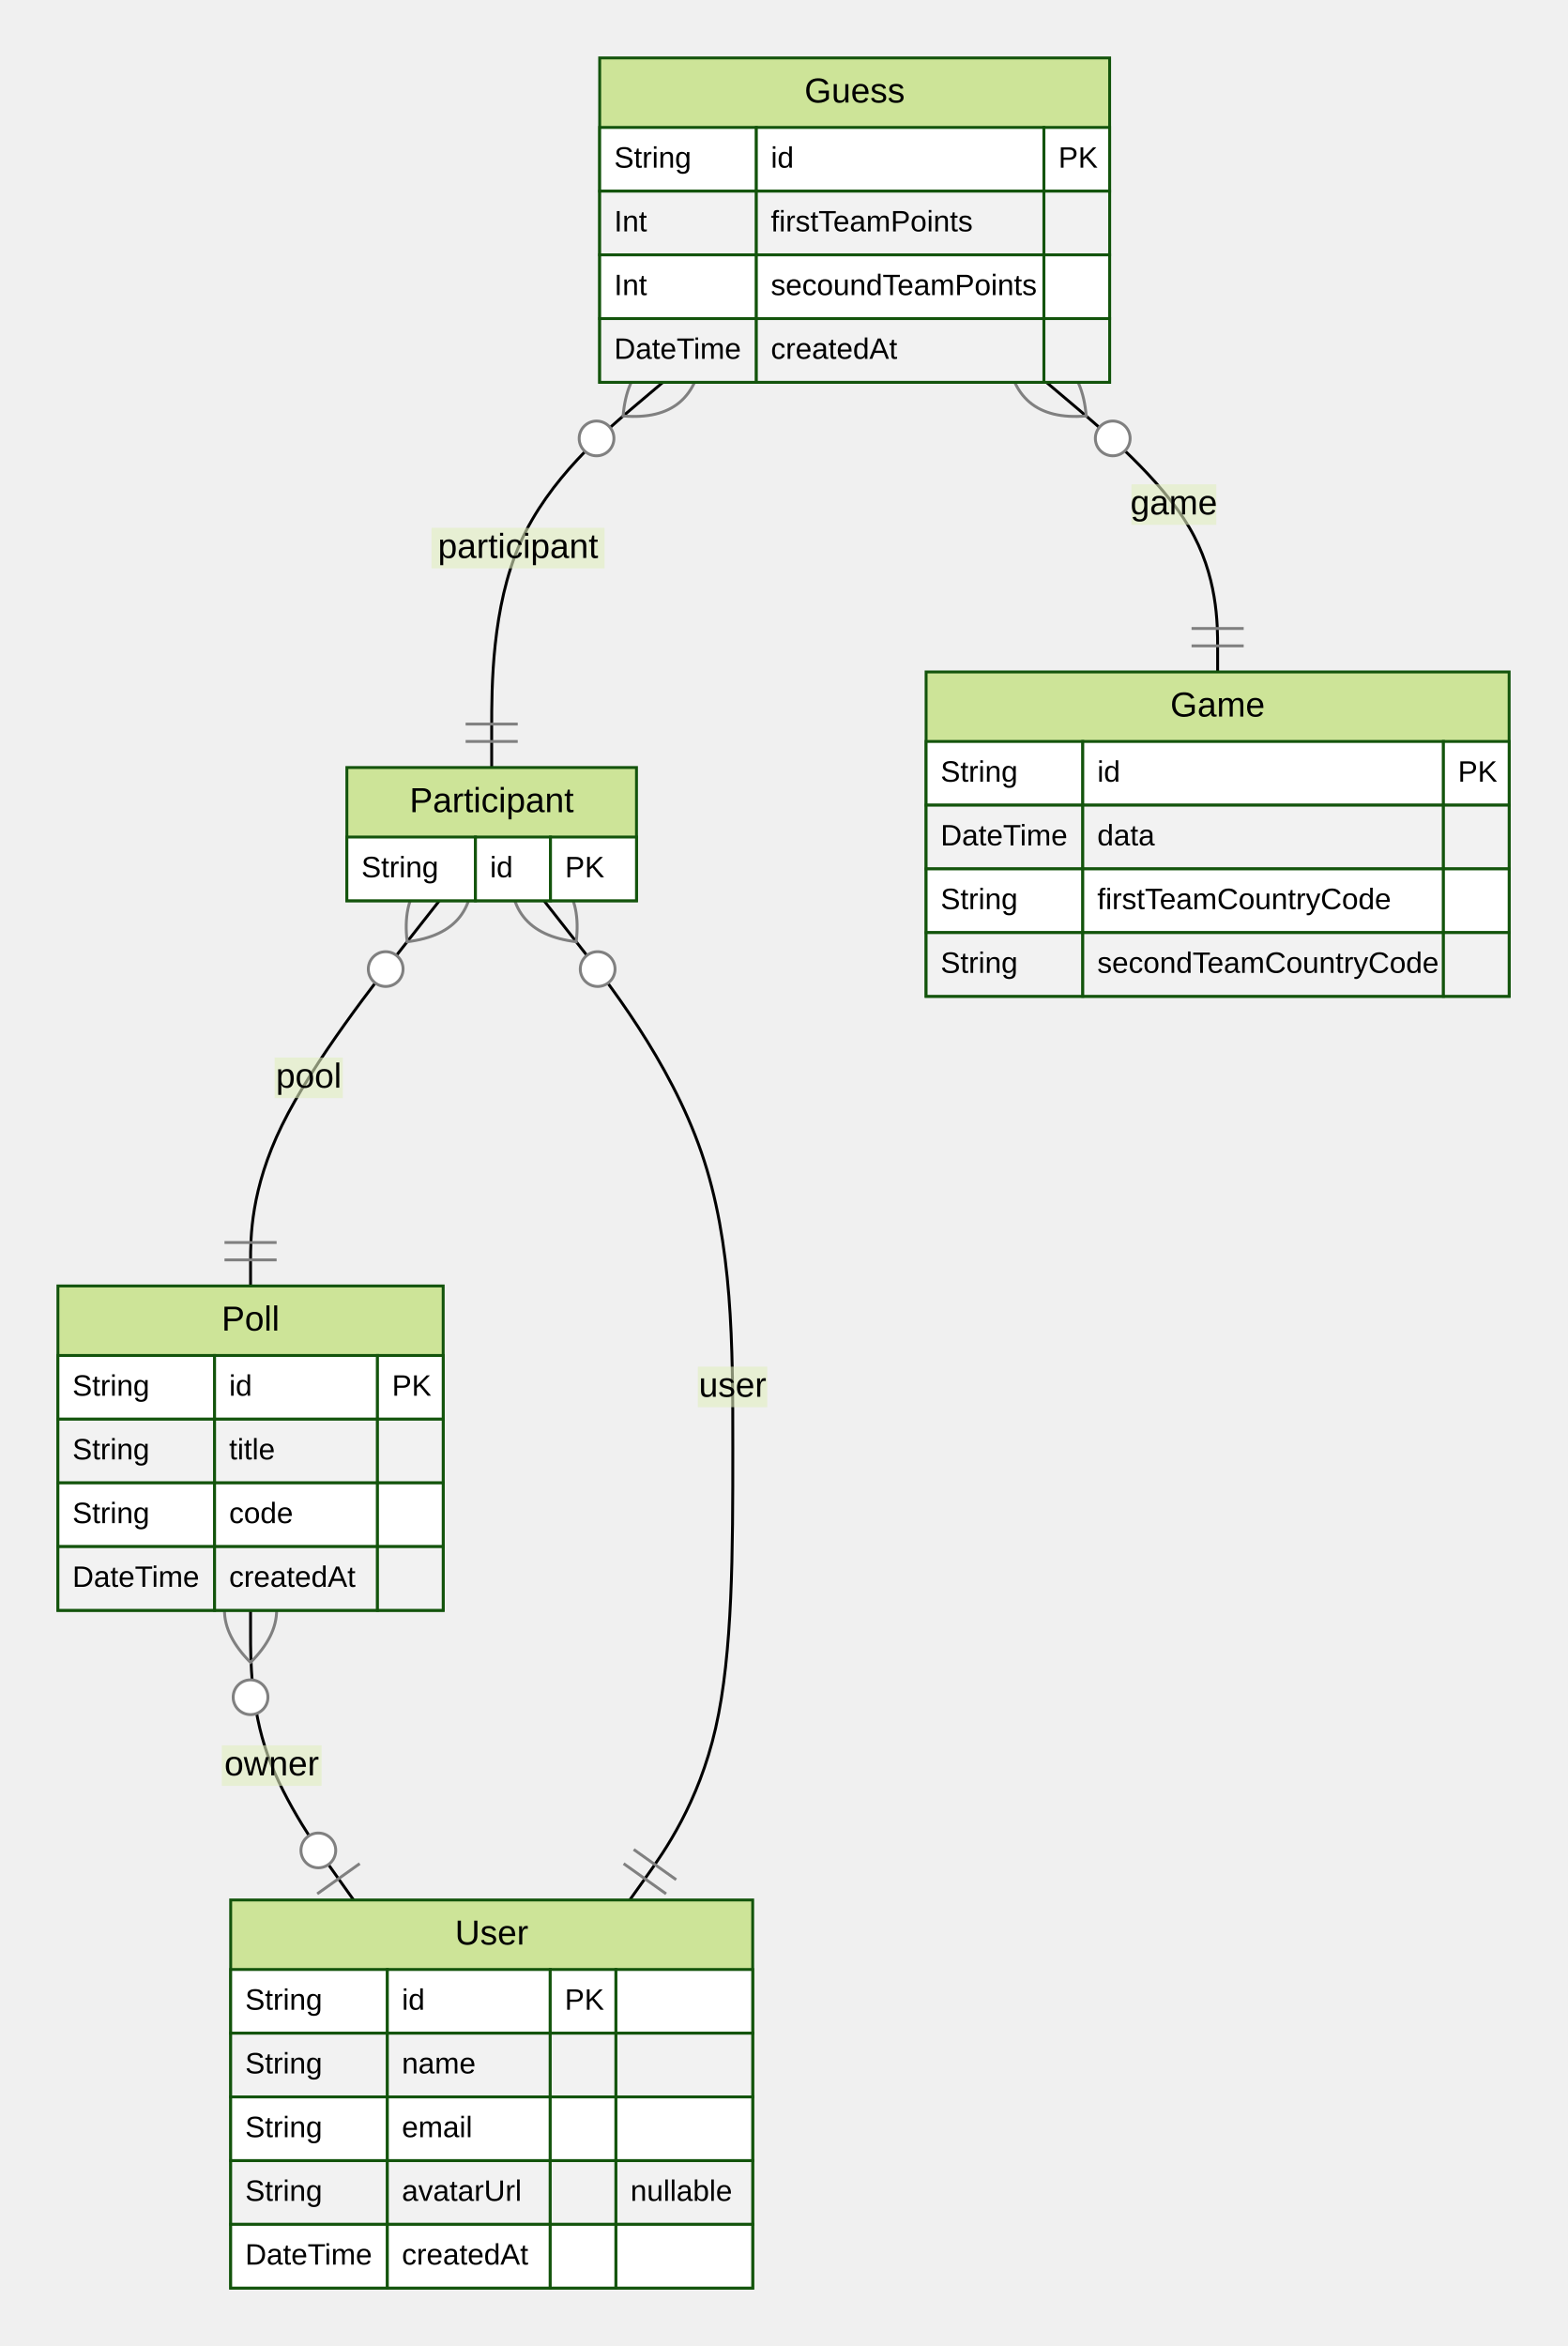
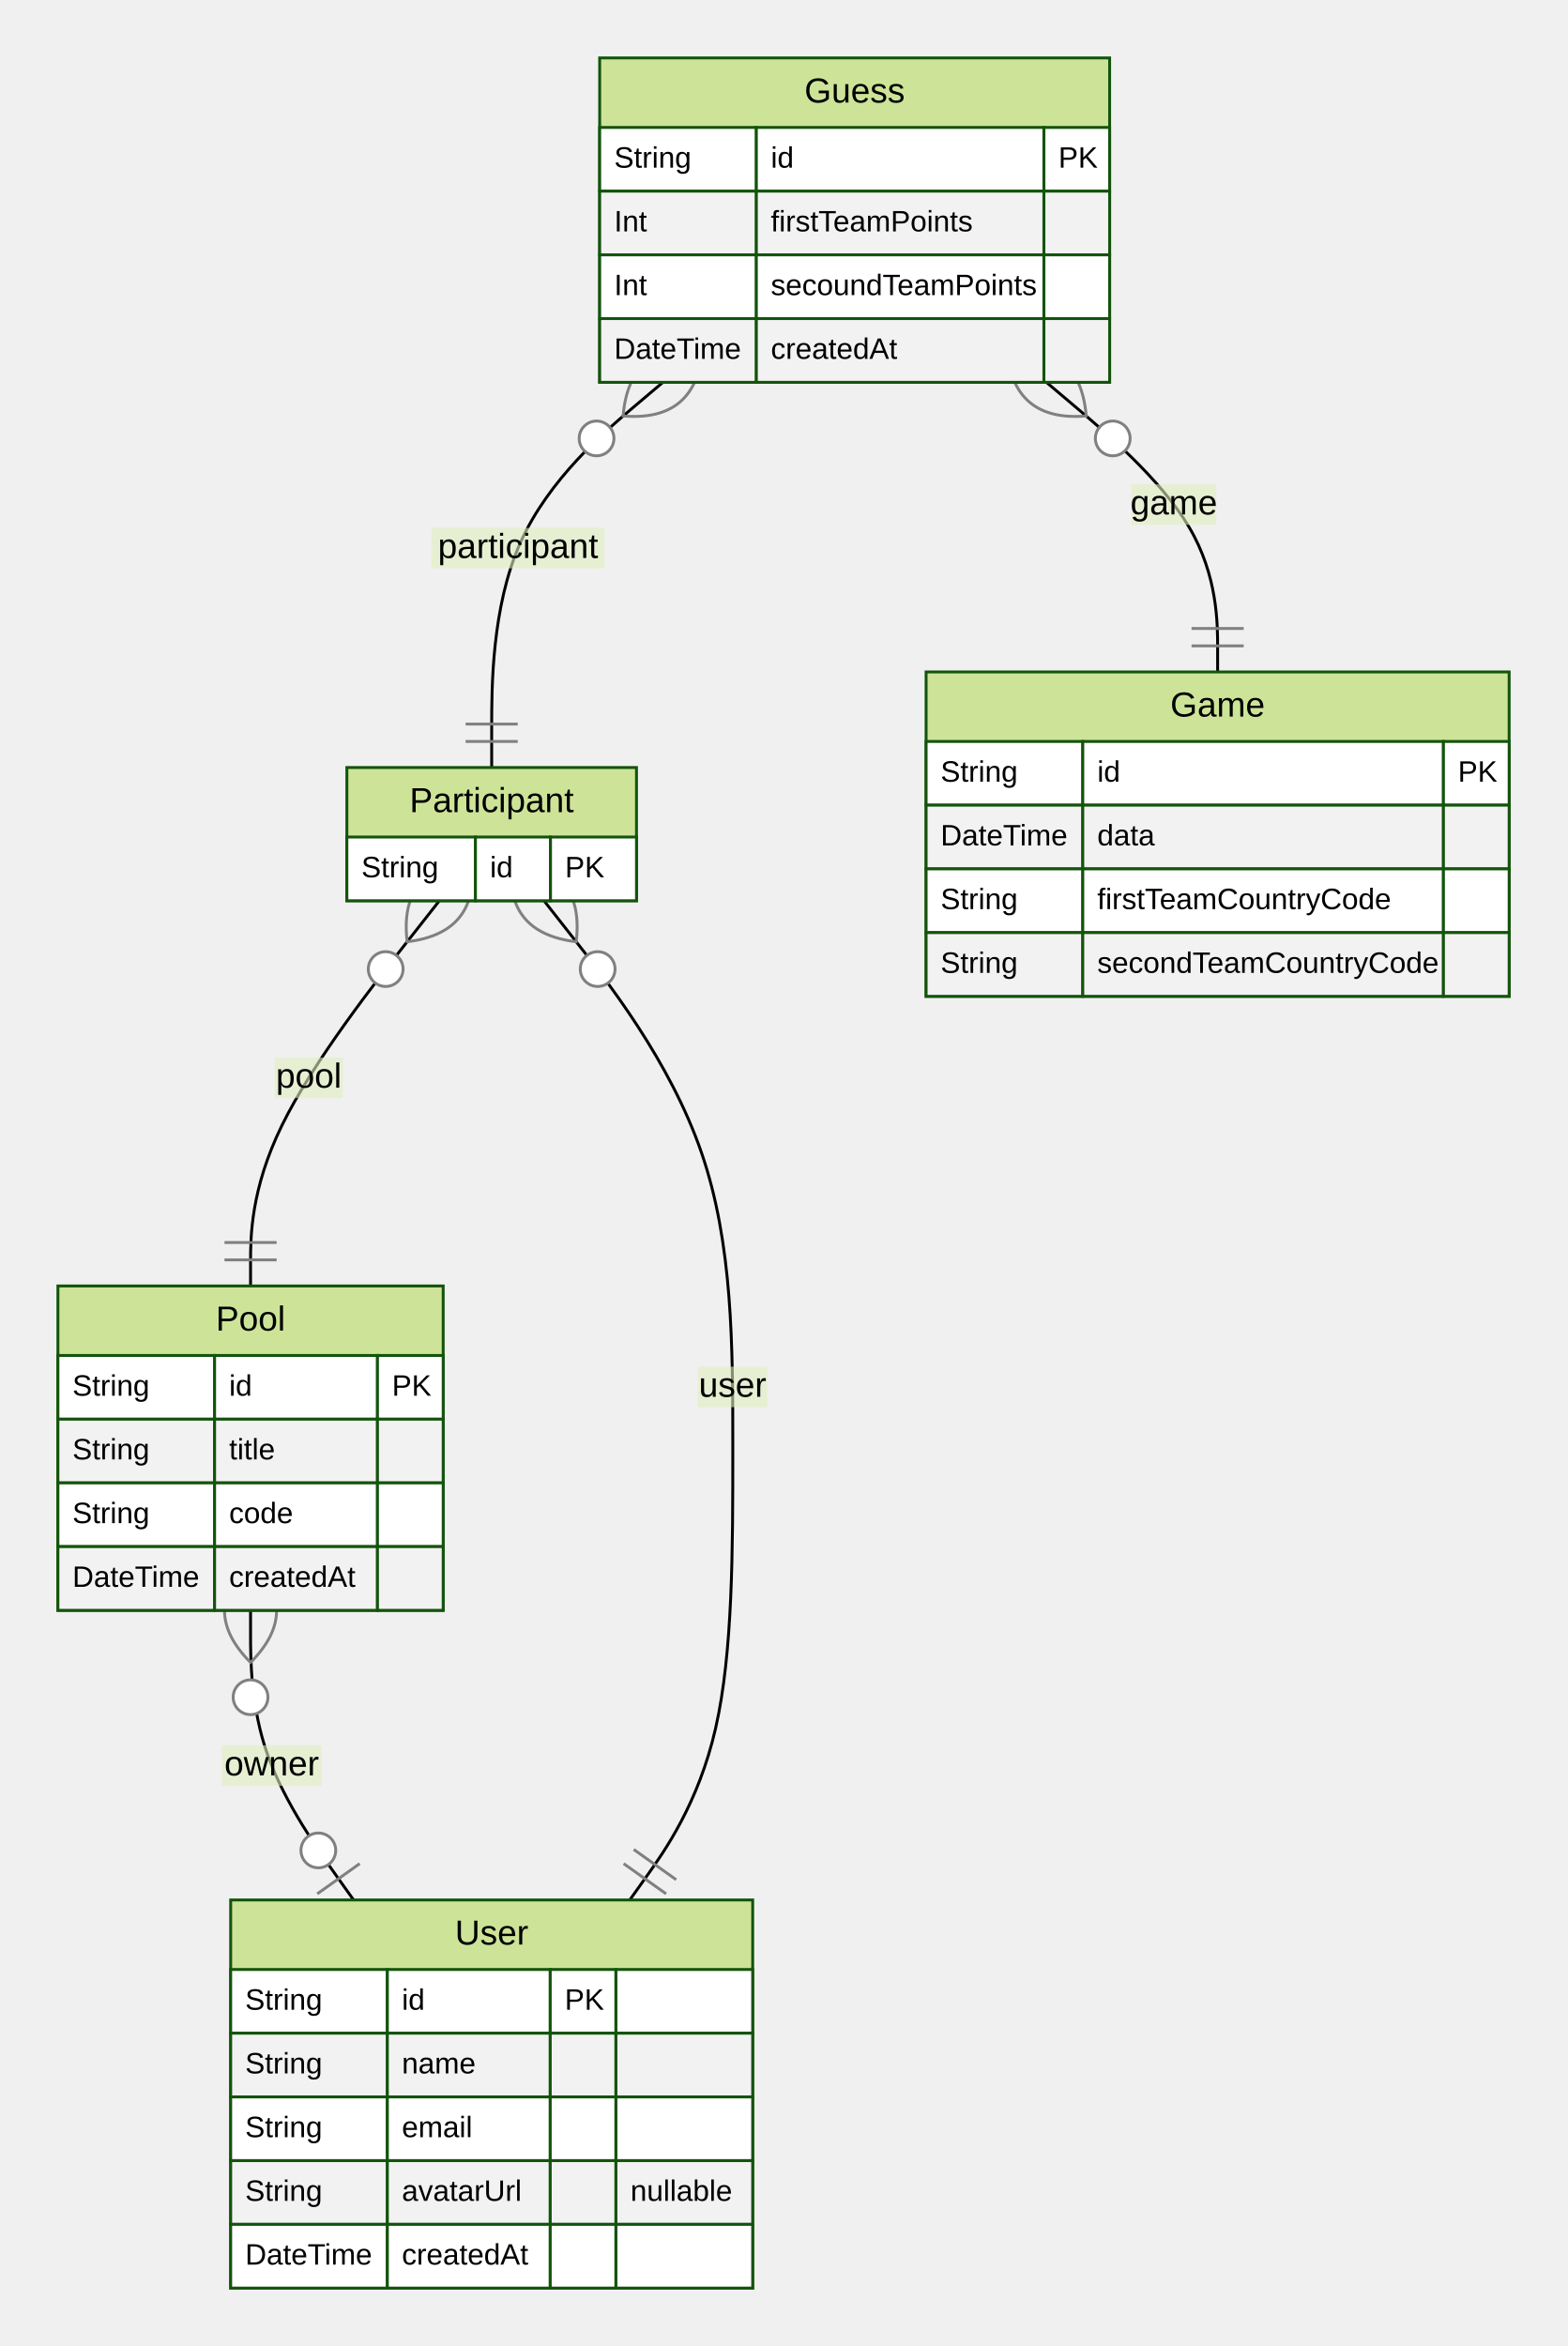
<svg xmlns="http://www.w3.org/2000/svg" aria-labelledby="chart-title-mermaid-0 chart-desc-mermaid-0" role="img" viewBox="0 0 541.082 810" style="max-width: 541.082px; background-color: white;" width="100%" id="mermaid-0">
  <style>#mermaid-0 {font-family:"trebuchet ms",verdana,arial,sans-serif;font-size:16px;fill:#000000;}#mermaid-0 .error-icon{fill:#552222;}#mermaid-0 .error-text{fill:#552222;stroke:#552222;}#mermaid-0 .edge-thickness-normal{stroke-width:2px;}#mermaid-0 .edge-thickness-thick{stroke-width:3.5px;}#mermaid-0 .edge-pattern-solid{stroke-dasharray:0;}#mermaid-0 .edge-pattern-dashed{stroke-dasharray:3;}#mermaid-0 .edge-pattern-dotted{stroke-dasharray:2;}#mermaid-0 .marker{fill:#000000;stroke:#000000;}#mermaid-0 .marker.cross{stroke:#000000;}#mermaid-0 svg{font-family:"trebuchet ms",verdana,arial,sans-serif;font-size:16px;}#mermaid-0 .entityBox{fill:#cde498;stroke:#13540c;}#mermaid-0 .attributeBoxOdd{fill:#ffffff;stroke:#13540c;}#mermaid-0 .attributeBoxEven{fill:#f2f2f2;stroke:#13540c;}#mermaid-0 .relationshipLabelBox{fill:hsl(78.158, 58.462%, 84.51%);opacity:0.7;background-color:hsl(78.158, 58.462%, 84.51%);}#mermaid-0 .relationshipLabelBox rect{opacity:0.5;}#mermaid-0 .relationshipLine{stroke:#000000;}#mermaid-0 :root{--mermaid-font-family:"trebuchet ms",verdana,arial,sans-serif;}</style>
  <g />
  <defs>
    <marker orient="auto" markerHeight="18" markerWidth="18" refY="9" refX="0" id="ONLY_ONE_START">
      <path d="M9,0 L9,18 M15,0 L15,18" fill="none" stroke="gray" />
    </marker>
  </defs>
  <defs>
    <marker orient="auto" markerHeight="18" markerWidth="18" refY="9" refX="18" id="ONLY_ONE_END">
      <path d="M3,0 L3,18 M9,0 L9,18" fill="none" stroke="gray" />
    </marker>
  </defs>
  <defs>
    <marker orient="auto" markerHeight="18" markerWidth="30" refY="9" refX="0" id="ZERO_OR_ONE_START">
      <circle r="6" cy="9" cx="21" fill="white" stroke="gray" />
      <path d="M9,0 L9,18" fill="none" stroke="gray" />
    </marker>
  </defs>
  <defs>
    <marker orient="auto" markerHeight="18" markerWidth="30" refY="9" refX="30" id="ZERO_OR_ONE_END">
      <circle r="6" cy="9" cx="9" fill="white" stroke="gray" />
      <path d="M21,0 L21,18" fill="none" stroke="gray" />
    </marker>
  </defs>
  <defs>
    <marker orient="auto" markerHeight="36" markerWidth="45" refY="18" refX="18" id="ONE_OR_MORE_START">
      <path d="M0,18 Q 18,0 36,18 Q 18,36 0,18 M42,9 L42,27" fill="none" stroke="gray" />
    </marker>
  </defs>
  <defs>
    <marker orient="auto" markerHeight="36" markerWidth="45" refY="18" refX="27" id="ONE_OR_MORE_END">
      <path d="M3,9 L3,27 M9,18 Q27,0 45,18 Q27,36 9,18" fill="none" stroke="gray" />
    </marker>
  </defs>
  <defs>
    <marker orient="auto" markerHeight="36" markerWidth="57" refY="18" refX="18" id="ZERO_OR_MORE_START">
      <circle r="6" cy="18" cx="48" fill="white" stroke="gray" />
      <path d="M0,18 Q18,0 36,18 Q18,36 0,18" fill="none" stroke="gray" />
    </marker>
  </defs>
  <defs>
    <marker orient="auto" markerHeight="36" markerWidth="57" refY="18" refX="39" id="ZERO_OR_MORE_END">
      <circle r="6" cy="18" cx="9" fill="white" stroke="gray" />
      <path d="M21,18 Q39,0 57,18 Q39,36 21,18" fill="none" stroke="gray" />
    </marker>
  </defs>
  <path marker-start="url(#ZERO_OR_MORE_START)" marker-end="url(#ZERO_OR_ONE_END)" fill="none" stroke="gray" d="M86.513,556L86.513,564.333C86.513,572.667,86.513,589.333,92.443,606C98.373,622.667,110.233,639.333,116.163,647.667L122.093,656" class="er relationshipLine" />
  <path marker-start="url(#ZERO_OR_MORE_START)" marker-end="url(#ONLY_ONE_END)" fill="none" stroke="gray" d="M187.835,311L198.7,324.833C209.565,338.667,231.296,366.333,242.161,397.833C253.026,429.333,253.026,464.667,253.026,500C253.026,535.333,253.026,570.667,247.096,596.667C241.167,622.667,229.307,639.333,223.377,647.667L217.447,656" class="er relationshipLine" />
  <path marker-start="url(#ZERO_OR_MORE_START)" marker-end="url(#ONLY_ONE_END)" fill="none" stroke="gray" d="M151.705,311L140.839,324.833C129.974,338.667,108.244,366.333,97.378,388.5C86.513,410.667,86.513,427.333,86.513,435.667L86.513,444" class="er relationshipLine" />
  <path marker-start="url(#ZERO_OR_MORE_START)" marker-end="url(#ONLY_ONE_END)" fill="none" stroke="gray" d="M228.887,132L219.034,140.333C209.181,148.667,189.476,165.333,179.623,187.5C169.77,209.667,169.77,237.333,169.77,251.167L169.77,265" class="er relationshipLine" />
  <path marker-start="url(#ZERO_OR_MORE_START)" marker-end="url(#ONLY_ONE_END)" fill="none" stroke="gray" d="M361.309,132L371.162,140.333C381.015,148.667,400.72,165.333,410.573,182C420.426,198.667,420.426,215.333,420.426,223.667L420.426,232" class="er relationshipLine" />
-   <g transform="translate(20,444 )" id="Poll">
+   <g transform="translate(20,444 )" id="Pool">
    <rect height="112" width="133.026" y="0" x="0" stroke="gray" fill-opacity="100%" fill="honeydew" class="er entityBox" />
-     <text transform="translate(66.51321,12)" style="font-family: &quot;trebuchet ms&quot;, verdana, arial, sans-serif;; font-size: 12px" text-anchor="middle" dominant-baseline="middle" y="0" x="0" id="entity-Poll" class="er entityLabel">Poll</text>
-     <rect height="22" width="54.096" y="24" x="0" stroke="gray" fill-opacity="100%" fill="honeydew" class="er attributeBoxOdd" />
-     <text transform="translate(5,35)" style="font-family: &quot;trebuchet ms&quot;, verdana, arial, sans-serif;; font-size: 10.2px" text-anchor="left" dominant-baseline="middle" y="0" x="0" id="entity-Poll-attr-1-type" class="er entityLabel">String</text>
+     <text transform="translate(66.51321,12)" style="font-family: &quot;trebuchet ms&quot;, verdana, arial, sans-serif;; font-size: 12px" text-anchor="middle" dominant-baseline="middle" y="0" x="0" id="entity-Pool" class="er entityLabel">Pool</text>
+     <rect height="22" width="54.096" y="24" x="0" stroke="gray" fill-opacity="100%" fill="honeydew" class="er attributeBoxOdd" />
+     <text transform="translate(5,35)" style="font-family: &quot;trebuchet ms&quot;, verdana, arial, sans-serif;; font-size: 10.2px" text-anchor="left" dominant-baseline="middle" y="0" x="0" id="entity-Pool-attr-1-type" class="er entityLabel">String</text>
    <rect height="22" width="56.243" y="24" x="54.096" stroke="gray" fill-opacity="100%" fill="honeydew" class="er attributeBoxOdd" />
-     <text transform="translate(59.09555,35)" style="font-family: &quot;trebuchet ms&quot;, verdana, arial, sans-serif;; font-size: 10.2px" text-anchor="left" dominant-baseline="middle" y="0" x="0" id="entity-Poll-attr-1-name" class="er entityLabel">id</text>
+     <text transform="translate(59.09555,35)" style="font-family: &quot;trebuchet ms&quot;, verdana, arial, sans-serif;; font-size: 10.2px" text-anchor="left" dominant-baseline="middle" y="0" x="0" id="entity-Pool-attr-1-name" class="er entityLabel">id</text>
    <rect height="22" width="22.688" y="24" x="110.339" stroke="gray" fill-opacity="100%" fill="honeydew" class="er attributeBoxOdd" />
-     <text transform="translate(115.3387,35)" style="font-family: &quot;trebuchet ms&quot;, verdana, arial, sans-serif;; font-size: 10.2px" text-anchor="left" dominant-baseline="middle" y="0" x="0" id="entity-Poll-attr-1-key" class="er entityLabel">PK</text>
-     <rect height="22" width="54.096" y="46" x="0" stroke="gray" fill-opacity="100%" fill="honeydew" class="er attributeBoxEven" />
-     <text transform="translate(5,57)" style="font-family: &quot;trebuchet ms&quot;, verdana, arial, sans-serif;; font-size: 10.2px" text-anchor="left" dominant-baseline="middle" y="0" x="0" id="entity-Poll-attr-2-type" class="er entityLabel">String</text>
+     <text transform="translate(115.3387,35)" style="font-family: &quot;trebuchet ms&quot;, verdana, arial, sans-serif;; font-size: 10.2px" text-anchor="left" dominant-baseline="middle" y="0" x="0" id="entity-Pool-attr-1-key" class="er entityLabel">PK</text>
+     <rect height="22" width="54.096" y="46" x="0" stroke="gray" fill-opacity="100%" fill="honeydew" class="er attributeBoxEven" />
+     <text transform="translate(5,57)" style="font-family: &quot;trebuchet ms&quot;, verdana, arial, sans-serif;; font-size: 10.2px" text-anchor="left" dominant-baseline="middle" y="0" x="0" id="entity-Pool-attr-2-type" class="er entityLabel">String</text>
    <rect height="22" width="56.243" y="46" x="54.096" stroke="gray" fill-opacity="100%" fill="honeydew" class="er attributeBoxEven" />
-     <text transform="translate(59.09555,57)" style="font-family: &quot;trebuchet ms&quot;, verdana, arial, sans-serif;; font-size: 10.2px" text-anchor="left" dominant-baseline="middle" y="0" x="0" id="entity-Poll-attr-2-name" class="er entityLabel">title</text>
+     <text transform="translate(59.09555,57)" style="font-family: &quot;trebuchet ms&quot;, verdana, arial, sans-serif;; font-size: 10.2px" text-anchor="left" dominant-baseline="middle" y="0" x="0" id="entity-Pool-attr-2-name" class="er entityLabel">title</text>
    <rect height="22" width="22.688" y="46" x="110.339" stroke="gray" fill-opacity="100%" fill="honeydew" class="er attributeBoxEven" />
-     <text transform="translate(115.3387,57)" style="font-family: &quot;trebuchet ms&quot;, verdana, arial, sans-serif;; font-size: 10.2px" text-anchor="left" dominant-baseline="middle" y="0" x="0" id="entity-Poll-attr-2-key" class="er entityLabel" />
-     <rect height="22" width="54.096" y="68" x="0" stroke="gray" fill-opacity="100%" fill="honeydew" class="er attributeBoxOdd" />
-     <text transform="translate(5,79)" style="font-family: &quot;trebuchet ms&quot;, verdana, arial, sans-serif;; font-size: 10.2px" text-anchor="left" dominant-baseline="middle" y="0" x="0" id="entity-Poll-attr-3-type" class="er entityLabel">String</text>
+     <text transform="translate(115.3387,57)" style="font-family: &quot;trebuchet ms&quot;, verdana, arial, sans-serif;; font-size: 10.2px" text-anchor="left" dominant-baseline="middle" y="0" x="0" id="entity-Pool-attr-2-key" class="er entityLabel" />
+     <rect height="22" width="54.096" y="68" x="0" stroke="gray" fill-opacity="100%" fill="honeydew" class="er attributeBoxOdd" />
+     <text transform="translate(5,79)" style="font-family: &quot;trebuchet ms&quot;, verdana, arial, sans-serif;; font-size: 10.2px" text-anchor="left" dominant-baseline="middle" y="0" x="0" id="entity-Pool-attr-3-type" class="er entityLabel">String</text>
    <rect height="22" width="56.243" y="68" x="54.096" stroke="gray" fill-opacity="100%" fill="honeydew" class="er attributeBoxOdd" />
-     <text transform="translate(59.09555,79)" style="font-family: &quot;trebuchet ms&quot;, verdana, arial, sans-serif;; font-size: 10.2px" text-anchor="left" dominant-baseline="middle" y="0" x="0" id="entity-Poll-attr-3-name" class="er entityLabel">code</text>
+     <text transform="translate(59.09555,79)" style="font-family: &quot;trebuchet ms&quot;, verdana, arial, sans-serif;; font-size: 10.2px" text-anchor="left" dominant-baseline="middle" y="0" x="0" id="entity-Pool-attr-3-name" class="er entityLabel">code</text>
    <rect height="22" width="22.688" y="68" x="110.339" stroke="gray" fill-opacity="100%" fill="honeydew" class="er attributeBoxOdd" />
-     <text transform="translate(115.3387,79)" style="font-family: &quot;trebuchet ms&quot;, verdana, arial, sans-serif;; font-size: 10.2px" text-anchor="left" dominant-baseline="middle" y="0" x="0" id="entity-Poll-attr-3-key" class="er entityLabel" />
-     <rect height="22" width="54.096" y="90" x="0" stroke="gray" fill-opacity="100%" fill="honeydew" class="er attributeBoxEven" />
-     <text transform="translate(5,101)" style="font-family: &quot;trebuchet ms&quot;, verdana, arial, sans-serif;; font-size: 10.2px" text-anchor="left" dominant-baseline="middle" y="0" x="0" id="entity-Poll-attr-4-type" class="er entityLabel">DateTime</text>
+     <text transform="translate(115.3387,79)" style="font-family: &quot;trebuchet ms&quot;, verdana, arial, sans-serif;; font-size: 10.2px" text-anchor="left" dominant-baseline="middle" y="0" x="0" id="entity-Pool-attr-3-key" class="er entityLabel" />
+     <rect height="22" width="54.096" y="90" x="0" stroke="gray" fill-opacity="100%" fill="honeydew" class="er attributeBoxEven" />
+     <text transform="translate(5,101)" style="font-family: &quot;trebuchet ms&quot;, verdana, arial, sans-serif;; font-size: 10.2px" text-anchor="left" dominant-baseline="middle" y="0" x="0" id="entity-Pool-attr-4-type" class="er entityLabel">DateTime</text>
    <rect height="22" width="56.243" y="90" x="54.096" stroke="gray" fill-opacity="100%" fill="honeydew" class="er attributeBoxEven" />
-     <text transform="translate(59.09555,101)" style="font-family: &quot;trebuchet ms&quot;, verdana, arial, sans-serif;; font-size: 10.2px" text-anchor="left" dominant-baseline="middle" y="0" x="0" id="entity-Poll-attr-4-name" class="er entityLabel">createdAt</text>
+     <text transform="translate(59.09555,101)" style="font-family: &quot;trebuchet ms&quot;, verdana, arial, sans-serif;; font-size: 10.2px" text-anchor="left" dominant-baseline="middle" y="0" x="0" id="entity-Pool-attr-4-name" class="er entityLabel">createdAt</text>
    <rect height="22" width="22.688" y="90" x="110.339" stroke="gray" fill-opacity="100%" fill="honeydew" class="er attributeBoxEven" />
-     <text transform="translate(115.3387,101)" style="font-family: &quot;trebuchet ms&quot;, verdana, arial, sans-serif;; font-size: 10.2px" text-anchor="left" dominant-baseline="middle" y="0" x="0" id="entity-Poll-attr-4-key" class="er entityLabel" />
+     <text transform="translate(115.3387,101)" style="font-family: &quot;trebuchet ms&quot;, verdana, arial, sans-serif;; font-size: 10.2px" text-anchor="left" dominant-baseline="middle" y="0" x="0" id="entity-Pool-attr-4-key" class="er entityLabel" />
  </g>
  <g transform="translate(119.7698,265 )" id="Participant">
    <rect height="46" width="100" y="0" x="0" stroke="gray" fill-opacity="100%" fill="honeydew" class="er entityBox" />
    <text transform="translate(50,12)" style="font-family: &quot;trebuchet ms&quot;, verdana, arial, sans-serif;; font-size: 12px" text-anchor="middle" dominant-baseline="middle" y="0" x="0" id="entity-Participant" class="er entityLabel">Participant</text>
    <rect height="22" width="44.399" y="24" x="0" stroke="gray" fill-opacity="100%" fill="honeydew" class="er attributeBoxOdd" />
    <text transform="translate(5,35)" style="font-family: &quot;trebuchet ms&quot;, verdana, arial, sans-serif;; font-size: 10.2px" text-anchor="left" dominant-baseline="middle" y="0" x="0" id="entity-Participant-attr-1-type" class="er entityLabel">String</text>
    <rect height="22" width="25.911" y="24" x="44.399" stroke="gray" fill-opacity="100%" fill="honeydew" class="er attributeBoxOdd" />
    <text transform="translate(49.39862,35)" style="font-family: &quot;trebuchet ms&quot;, verdana, arial, sans-serif;; font-size: 10.2px" text-anchor="left" dominant-baseline="middle" y="0" x="0" id="entity-Participant-attr-1-name" class="er entityLabel">id</text>
    <rect height="22" width="29.69" y="24" x="70.31" stroke="gray" fill-opacity="100%" fill="honeydew" class="er attributeBoxOdd" />
    <text transform="translate(75.30976,35)" style="font-family: &quot;trebuchet ms&quot;, verdana, arial, sans-serif;; font-size: 10.2px" text-anchor="left" dominant-baseline="middle" y="0" x="0" id="entity-Participant-attr-1-key" class="er entityLabel">PK</text>
  </g>
  <g transform="translate(79.65034,656 )" id="User">
    <rect height="134" width="180.239" y="0" x="0" stroke="gray" fill-opacity="100%" fill="honeydew" class="er entityBox" />
    <text transform="translate(90.11948,12)" style="font-family: &quot;trebuchet ms&quot;, verdana, arial, sans-serif;; font-size: 12px" text-anchor="middle" dominant-baseline="middle" y="0" x="0" id="entity-User" class="er entityLabel">User</text>
    <rect height="22" width="54.096" y="24" x="0" stroke="gray" fill-opacity="100%" fill="honeydew" class="er attributeBoxOdd" />
    <text transform="translate(5,35)" style="font-family: &quot;trebuchet ms&quot;, verdana, arial, sans-serif;; font-size: 10.2px" text-anchor="left" dominant-baseline="middle" y="0" x="0" id="entity-User-attr-1-type" class="er entityLabel">String</text>
    <rect height="22" width="56.243" y="24" x="54.096" stroke="gray" fill-opacity="100%" fill="honeydew" class="er attributeBoxOdd" />
    <text transform="translate(59.09555,35)" style="font-family: &quot;trebuchet ms&quot;, verdana, arial, sans-serif;; font-size: 10.2px" text-anchor="left" dominant-baseline="middle" y="0" x="0" id="entity-User-attr-1-name" class="er entityLabel">id</text>
    <rect height="22" width="22.688" y="24" x="110.339" stroke="gray" fill-opacity="100%" fill="honeydew" class="er attributeBoxOdd" />
    <text transform="translate(115.3387,35)" style="font-family: &quot;trebuchet ms&quot;, verdana, arial, sans-serif;; font-size: 10.2px" text-anchor="left" dominant-baseline="middle" y="0" x="0" id="entity-User-attr-1-key" class="er entityLabel">PK</text>
    <rect height="22" width="47.213" y="24" x="133.026" stroke="gray" fill-opacity="100%" fill="honeydew" class="er attributeBoxOdd" />
    <text transform="translate(138.0264,35)" style="font-family: &quot;trebuchet ms&quot;, verdana, arial, sans-serif;; font-size: 10.2px" text-anchor="left" dominant-baseline="middle" y="0" x="0" id="entity-User-attr-1-comment" class="er entityLabel" />
    <rect height="22" width="54.096" y="46" x="0" stroke="gray" fill-opacity="100%" fill="honeydew" class="er attributeBoxEven" />
    <text transform="translate(5,57)" style="font-family: &quot;trebuchet ms&quot;, verdana, arial, sans-serif;; font-size: 10.2px" text-anchor="left" dominant-baseline="middle" y="0" x="0" id="entity-User-attr-2-type" class="er entityLabel">String</text>
    <rect height="22" width="56.243" y="46" x="54.096" stroke="gray" fill-opacity="100%" fill="honeydew" class="er attributeBoxEven" />
    <text transform="translate(59.09555,57)" style="font-family: &quot;trebuchet ms&quot;, verdana, arial, sans-serif;; font-size: 10.2px" text-anchor="left" dominant-baseline="middle" y="0" x="0" id="entity-User-attr-2-name" class="er entityLabel">name</text>
    <rect height="22" width="22.688" y="46" x="110.339" stroke="gray" fill-opacity="100%" fill="honeydew" class="er attributeBoxEven" />
    <text transform="translate(115.3387,57)" style="font-family: &quot;trebuchet ms&quot;, verdana, arial, sans-serif;; font-size: 10.2px" text-anchor="left" dominant-baseline="middle" y="0" x="0" id="entity-User-attr-2-key" class="er entityLabel" />
    <rect height="22" width="47.213" y="46" x="133.026" stroke="gray" fill-opacity="100%" fill="honeydew" class="er attributeBoxEven" />
    <text transform="translate(138.0264,57)" style="font-family: &quot;trebuchet ms&quot;, verdana, arial, sans-serif;; font-size: 10.2px" text-anchor="left" dominant-baseline="middle" y="0" x="0" id="entity-User-attr-2-comment" class="er entityLabel" />
    <rect height="22" width="54.096" y="68" x="0" stroke="gray" fill-opacity="100%" fill="honeydew" class="er attributeBoxOdd" />
    <text transform="translate(5,79)" style="font-family: &quot;trebuchet ms&quot;, verdana, arial, sans-serif;; font-size: 10.2px" text-anchor="left" dominant-baseline="middle" y="0" x="0" id="entity-User-attr-3-type" class="er entityLabel">String</text>
    <rect height="22" width="56.243" y="68" x="54.096" stroke="gray" fill-opacity="100%" fill="honeydew" class="er attributeBoxOdd" />
    <text transform="translate(59.09555,79)" style="font-family: &quot;trebuchet ms&quot;, verdana, arial, sans-serif;; font-size: 10.2px" text-anchor="left" dominant-baseline="middle" y="0" x="0" id="entity-User-attr-3-name" class="er entityLabel">email</text>
    <rect height="22" width="22.688" y="68" x="110.339" stroke="gray" fill-opacity="100%" fill="honeydew" class="er attributeBoxOdd" />
    <text transform="translate(115.3387,79)" style="font-family: &quot;trebuchet ms&quot;, verdana, arial, sans-serif;; font-size: 10.2px" text-anchor="left" dominant-baseline="middle" y="0" x="0" id="entity-User-attr-3-key" class="er entityLabel" />
    <rect height="22" width="47.213" y="68" x="133.026" stroke="gray" fill-opacity="100%" fill="honeydew" class="er attributeBoxOdd" />
    <text transform="translate(138.0264,79)" style="font-family: &quot;trebuchet ms&quot;, verdana, arial, sans-serif;; font-size: 10.2px" text-anchor="left" dominant-baseline="middle" y="0" x="0" id="entity-User-attr-3-comment" class="er entityLabel" />
    <rect height="22" width="54.096" y="90" x="0" stroke="gray" fill-opacity="100%" fill="honeydew" class="er attributeBoxEven" />
    <text transform="translate(5,101)" style="font-family: &quot;trebuchet ms&quot;, verdana, arial, sans-serif;; font-size: 10.2px" text-anchor="left" dominant-baseline="middle" y="0" x="0" id="entity-User-attr-4-type" class="er entityLabel">String</text>
    <rect height="22" width="56.243" y="90" x="54.096" stroke="gray" fill-opacity="100%" fill="honeydew" class="er attributeBoxEven" />
    <text transform="translate(59.09555,101)" style="font-family: &quot;trebuchet ms&quot;, verdana, arial, sans-serif;; font-size: 10.2px" text-anchor="left" dominant-baseline="middle" y="0" x="0" id="entity-User-attr-4-name" class="er entityLabel">avatarUrl</text>
    <rect height="22" width="22.688" y="90" x="110.339" stroke="gray" fill-opacity="100%" fill="honeydew" class="er attributeBoxEven" />
    <text transform="translate(115.3387,101)" style="font-family: &quot;trebuchet ms&quot;, verdana, arial, sans-serif;; font-size: 10.2px" text-anchor="left" dominant-baseline="middle" y="0" x="0" id="entity-User-attr-4-key" class="er entityLabel" />
    <rect height="22" width="47.213" y="90" x="133.026" stroke="gray" fill-opacity="100%" fill="honeydew" class="er attributeBoxEven" />
    <text transform="translate(138.0264,101)" style="font-family: &quot;trebuchet ms&quot;, verdana, arial, sans-serif;; font-size: 10.2px" text-anchor="left" dominant-baseline="middle" y="0" x="0" id="entity-User-attr-4-comment" class="er entityLabel">nullable</text>
    <rect height="22" width="54.096" y="112" x="0" stroke="gray" fill-opacity="100%" fill="honeydew" class="er attributeBoxOdd" />
    <text transform="translate(5,123)" style="font-family: &quot;trebuchet ms&quot;, verdana, arial, sans-serif;; font-size: 10.2px" text-anchor="left" dominant-baseline="middle" y="0" x="0" id="entity-User-attr-5-type" class="er entityLabel">DateTime</text>
    <rect height="22" width="56.243" y="112" x="54.096" stroke="gray" fill-opacity="100%" fill="honeydew" class="er attributeBoxOdd" />
    <text transform="translate(59.09555,123)" style="font-family: &quot;trebuchet ms&quot;, verdana, arial, sans-serif;; font-size: 10.2px" text-anchor="left" dominant-baseline="middle" y="0" x="0" id="entity-User-attr-5-name" class="er entityLabel">createdAt</text>
    <rect height="22" width="22.688" y="112" x="110.339" stroke="gray" fill-opacity="100%" fill="honeydew" class="er attributeBoxOdd" />
    <text transform="translate(115.3387,123)" style="font-family: &quot;trebuchet ms&quot;, verdana, arial, sans-serif;; font-size: 10.2px" text-anchor="left" dominant-baseline="middle" y="0" x="0" id="entity-User-attr-5-key" class="er entityLabel" />
    <rect height="22" width="47.213" y="112" x="133.026" stroke="gray" fill-opacity="100%" fill="honeydew" class="er attributeBoxOdd" />
    <text transform="translate(138.0264,123)" style="font-family: &quot;trebuchet ms&quot;, verdana, arial, sans-serif;; font-size: 10.2px" text-anchor="left" dominant-baseline="middle" y="0" x="0" id="entity-User-attr-5-comment" class="er entityLabel" />
  </g>
  <g transform="translate(319.7698,232 )" id="Game">
    <rect height="112" width="201.312" y="0" x="0" stroke="gray" fill-opacity="100%" fill="honeydew" class="er entityBox" />
    <text transform="translate(100.6562,12)" style="font-family: &quot;trebuchet ms&quot;, verdana, arial, sans-serif;; font-size: 12px" text-anchor="middle" dominant-baseline="middle" y="0" x="0" id="entity-Game" class="er entityLabel">Game</text>
    <rect height="22" width="54.096" y="24" x="0" stroke="gray" fill-opacity="100%" fill="honeydew" class="er attributeBoxOdd" />
    <text transform="translate(5,35)" style="font-family: &quot;trebuchet ms&quot;, verdana, arial, sans-serif;; font-size: 10.2px" text-anchor="left" dominant-baseline="middle" y="0" x="0" id="entity-Game-attr-1-type" class="er entityLabel">String</text>
    <rect height="22" width="124.529" y="24" x="54.096" stroke="gray" fill-opacity="100%" fill="honeydew" class="er attributeBoxOdd" />
    <text transform="translate(59.09555,35)" style="font-family: &quot;trebuchet ms&quot;, verdana, arial, sans-serif;; font-size: 10.2px" text-anchor="left" dominant-baseline="middle" y="0" x="0" id="entity-Game-attr-1-name" class="er entityLabel">id</text>
    <rect height="22" width="22.688" y="24" x="178.625" stroke="gray" fill-opacity="100%" fill="honeydew" class="er attributeBoxOdd" />
    <text transform="translate(183.6248,35)" style="font-family: &quot;trebuchet ms&quot;, verdana, arial, sans-serif;; font-size: 10.2px" text-anchor="left" dominant-baseline="middle" y="0" x="0" id="entity-Game-attr-1-key" class="er entityLabel">PK</text>
    <rect height="22" width="54.096" y="46" x="0" stroke="gray" fill-opacity="100%" fill="honeydew" class="er attributeBoxEven" />
    <text transform="translate(5,57)" style="font-family: &quot;trebuchet ms&quot;, verdana, arial, sans-serif;; font-size: 10.2px" text-anchor="left" dominant-baseline="middle" y="0" x="0" id="entity-Game-attr-2-type" class="er entityLabel">DateTime</text>
    <rect height="22" width="124.529" y="46" x="54.096" stroke="gray" fill-opacity="100%" fill="honeydew" class="er attributeBoxEven" />
    <text transform="translate(59.09555,57)" style="font-family: &quot;trebuchet ms&quot;, verdana, arial, sans-serif;; font-size: 10.2px" text-anchor="left" dominant-baseline="middle" y="0" x="0" id="entity-Game-attr-2-name" class="er entityLabel">data</text>
    <rect height="22" width="22.688" y="46" x="178.625" stroke="gray" fill-opacity="100%" fill="honeydew" class="er attributeBoxEven" />
    <text transform="translate(183.6248,57)" style="font-family: &quot;trebuchet ms&quot;, verdana, arial, sans-serif;; font-size: 10.2px" text-anchor="left" dominant-baseline="middle" y="0" x="0" id="entity-Game-attr-2-key" class="er entityLabel" />
    <rect height="22" width="54.096" y="68" x="0" stroke="gray" fill-opacity="100%" fill="honeydew" class="er attributeBoxOdd" />
    <text transform="translate(5,79)" style="font-family: &quot;trebuchet ms&quot;, verdana, arial, sans-serif;; font-size: 10.2px" text-anchor="left" dominant-baseline="middle" y="0" x="0" id="entity-Game-attr-3-type" class="er entityLabel">String</text>
    <rect height="22" width="124.529" y="68" x="54.096" stroke="gray" fill-opacity="100%" fill="honeydew" class="er attributeBoxOdd" />
    <text transform="translate(59.09555,79)" style="font-family: &quot;trebuchet ms&quot;, verdana, arial, sans-serif;; font-size: 10.2px" text-anchor="left" dominant-baseline="middle" y="0" x="0" id="entity-Game-attr-3-name" class="er entityLabel">firstTeamCountryCode</text>
    <rect height="22" width="22.688" y="68" x="178.625" stroke="gray" fill-opacity="100%" fill="honeydew" class="er attributeBoxOdd" />
    <text transform="translate(183.6248,79)" style="font-family: &quot;trebuchet ms&quot;, verdana, arial, sans-serif;; font-size: 10.2px" text-anchor="left" dominant-baseline="middle" y="0" x="0" id="entity-Game-attr-3-key" class="er entityLabel" />
    <rect height="22" width="54.096" y="90" x="0" stroke="gray" fill-opacity="100%" fill="honeydew" class="er attributeBoxEven" />
    <text transform="translate(5,101)" style="font-family: &quot;trebuchet ms&quot;, verdana, arial, sans-serif;; font-size: 10.2px" text-anchor="left" dominant-baseline="middle" y="0" x="0" id="entity-Game-attr-4-type" class="er entityLabel">String</text>
    <rect height="22" width="124.529" y="90" x="54.096" stroke="gray" fill-opacity="100%" fill="honeydew" class="er attributeBoxEven" />
    <text transform="translate(59.09555,101)" style="font-family: &quot;trebuchet ms&quot;, verdana, arial, sans-serif;; font-size: 10.2px" text-anchor="left" dominant-baseline="middle" y="0" x="0" id="entity-Game-attr-4-name" class="er entityLabel">secondTeamCountryCode</text>
    <rect height="22" width="22.688" y="90" x="178.625" stroke="gray" fill-opacity="100%" fill="honeydew" class="er attributeBoxEven" />
    <text transform="translate(183.6248,101)" style="font-family: &quot;trebuchet ms&quot;, verdana, arial, sans-serif;; font-size: 10.2px" text-anchor="left" dominant-baseline="middle" y="0" x="0" id="entity-Game-attr-4-key" class="er entityLabel" />
  </g>
  <g transform="translate(207.0592,20 )" id="Guess">
    <rect height="112" width="176.078" y="0" x="0" stroke="gray" fill-opacity="100%" fill="honeydew" class="er entityBox" />
    <text transform="translate(88.03876,12)" style="font-family: &quot;trebuchet ms&quot;, verdana, arial, sans-serif;; font-size: 12px" text-anchor="middle" dominant-baseline="middle" y="0" x="0" id="entity-Guess" class="er entityLabel">Guess</text>
    <rect height="22" width="54.096" y="24" x="0" stroke="gray" fill-opacity="100%" fill="honeydew" class="er attributeBoxOdd" />
    <text transform="translate(5,35)" style="font-family: &quot;trebuchet ms&quot;, verdana, arial, sans-serif;; font-size: 10.2px" text-anchor="left" dominant-baseline="middle" y="0" x="0" id="entity-Guess-attr-1-type" class="er entityLabel">String</text>
    <rect height="22" width="99.294" y="24" x="54.096" stroke="gray" fill-opacity="100%" fill="honeydew" class="er attributeBoxOdd" />
    <text transform="translate(59.09555,35)" style="font-family: &quot;trebuchet ms&quot;, verdana, arial, sans-serif;; font-size: 10.2px" text-anchor="left" dominant-baseline="middle" y="0" x="0" id="entity-Guess-attr-1-name" class="er entityLabel">id</text>
    <rect height="22" width="22.688" y="24" x="153.39" stroke="gray" fill-opacity="100%" fill="honeydew" class="er attributeBoxOdd" />
    <text transform="translate(158.3898,35)" style="font-family: &quot;trebuchet ms&quot;, verdana, arial, sans-serif;; font-size: 10.2px" text-anchor="left" dominant-baseline="middle" y="0" x="0" id="entity-Guess-attr-1-key" class="er entityLabel">PK</text>
    <rect height="22" width="54.096" y="46" x="0" stroke="gray" fill-opacity="100%" fill="honeydew" class="er attributeBoxEven" />
    <text transform="translate(5,57)" style="font-family: &quot;trebuchet ms&quot;, verdana, arial, sans-serif;; font-size: 10.2px" text-anchor="left" dominant-baseline="middle" y="0" x="0" id="entity-Guess-attr-2-type" class="er entityLabel">Int</text>
    <rect height="22" width="99.294" y="46" x="54.096" stroke="gray" fill-opacity="100%" fill="honeydew" class="er attributeBoxEven" />
    <text transform="translate(59.09555,57)" style="font-family: &quot;trebuchet ms&quot;, verdana, arial, sans-serif;; font-size: 10.2px" text-anchor="left" dominant-baseline="middle" y="0" x="0" id="entity-Guess-attr-2-name" class="er entityLabel">firstTeamPoints</text>
    <rect height="22" width="22.688" y="46" x="153.39" stroke="gray" fill-opacity="100%" fill="honeydew" class="er attributeBoxEven" />
    <text transform="translate(158.3898,57)" style="font-family: &quot;trebuchet ms&quot;, verdana, arial, sans-serif;; font-size: 10.2px" text-anchor="left" dominant-baseline="middle" y="0" x="0" id="entity-Guess-attr-2-key" class="er entityLabel" />
    <rect height="22" width="54.096" y="68" x="0" stroke="gray" fill-opacity="100%" fill="honeydew" class="er attributeBoxOdd" />
    <text transform="translate(5,79)" style="font-family: &quot;trebuchet ms&quot;, verdana, arial, sans-serif;; font-size: 10.2px" text-anchor="left" dominant-baseline="middle" y="0" x="0" id="entity-Guess-attr-3-type" class="er entityLabel">Int</text>
    <rect height="22" width="99.294" y="68" x="54.096" stroke="gray" fill-opacity="100%" fill="honeydew" class="er attributeBoxOdd" />
    <text transform="translate(59.09555,79)" style="font-family: &quot;trebuchet ms&quot;, verdana, arial, sans-serif;; font-size: 10.2px" text-anchor="left" dominant-baseline="middle" y="0" x="0" id="entity-Guess-attr-3-name" class="er entityLabel">secoundTeamPoints</text>
    <rect height="22" width="22.688" y="68" x="153.39" stroke="gray" fill-opacity="100%" fill="honeydew" class="er attributeBoxOdd" />
    <text transform="translate(158.3898,79)" style="font-family: &quot;trebuchet ms&quot;, verdana, arial, sans-serif;; font-size: 10.2px" text-anchor="left" dominant-baseline="middle" y="0" x="0" id="entity-Guess-attr-3-key" class="er entityLabel" />
    <rect height="22" width="54.096" y="90" x="0" stroke="gray" fill-opacity="100%" fill="honeydew" class="er attributeBoxEven" />
    <text transform="translate(5,101)" style="font-family: &quot;trebuchet ms&quot;, verdana, arial, sans-serif;; font-size: 10.2px" text-anchor="left" dominant-baseline="middle" y="0" x="0" id="entity-Guess-attr-4-type" class="er entityLabel">DateTime</text>
    <rect height="22" width="99.294" y="90" x="54.096" stroke="gray" fill-opacity="100%" fill="honeydew" class="er attributeBoxEven" />
    <text transform="translate(59.09555,101)" style="font-family: &quot;trebuchet ms&quot;, verdana, arial, sans-serif;; font-size: 10.2px" text-anchor="left" dominant-baseline="middle" y="0" x="0" id="entity-Guess-attr-4-name" class="er entityLabel">createdAt</text>
    <rect height="22" width="22.688" y="90" x="153.39" stroke="gray" fill-opacity="100%" fill="honeydew" class="er attributeBoxEven" />
    <text transform="translate(158.3898,101)" style="font-family: &quot;trebuchet ms&quot;, verdana, arial, sans-serif;; font-size: 10.2px" text-anchor="left" dominant-baseline="middle" y="0" x="0" id="entity-Guess-attr-4-key" class="er entityLabel" />
  </g>
  <rect fill-opacity="85%" fill="white" height="14" width="34.471" y="602.592" x="76.574" class="er relationshipLabelBox" />
  <text style="font-family: &quot;trebuchet ms&quot;, verdana, arial, sans-serif;; font-size: 12px" dominant-baseline="middle" text-anchor="middle" y="609.592" x="93.81" id="rel1" class="er relationshipLabel">owner</text>
  <rect fill-opacity="85%" fill="white" height="14" width="23.959" y="471.862" x="240.96" class="er relationshipLabelBox" />
  <text style="font-family: &quot;trebuchet ms&quot;, verdana, arial, sans-serif;; font-size: 12px" dominant-baseline="middle" text-anchor="middle" y="478.862" x="252.94" id="rel2" class="er relationshipLabel">user</text>
  <rect fill-opacity="85%" fill="white" height="14" width="23.564" y="365.133" x="94.824" class="er relationshipLabelBox" />
  <text style="font-family: &quot;trebuchet ms&quot;, verdana, arial, sans-serif;; font-size: 12px" dominant-baseline="middle" text-anchor="middle" y="372.133" x="106.606" id="rel3" class="er relationshipLabel">pool</text>
  <rect fill-opacity="85%" fill="white" height="14" width="59.744" y="182.256" x="148.995" class="er relationshipLabelBox" />
  <text style="font-family: &quot;trebuchet ms&quot;, verdana, arial, sans-serif;; font-size: 12px" dominant-baseline="middle" text-anchor="middle" y="189.256" x="178.867" id="rel4" class="er relationshipLabel">participant</text>
  <rect fill-opacity="85%" fill="white" height="14" width="29.289" y="167.222" x="390.665" class="er relationshipLabelBox" />
  <text style="font-family: &quot;trebuchet ms&quot;, verdana, arial, sans-serif;; font-size: 12px" dominant-baseline="middle" text-anchor="middle" y="174.222" x="405.31" id="rel5" class="er relationshipLabel">game</text>
</svg>
